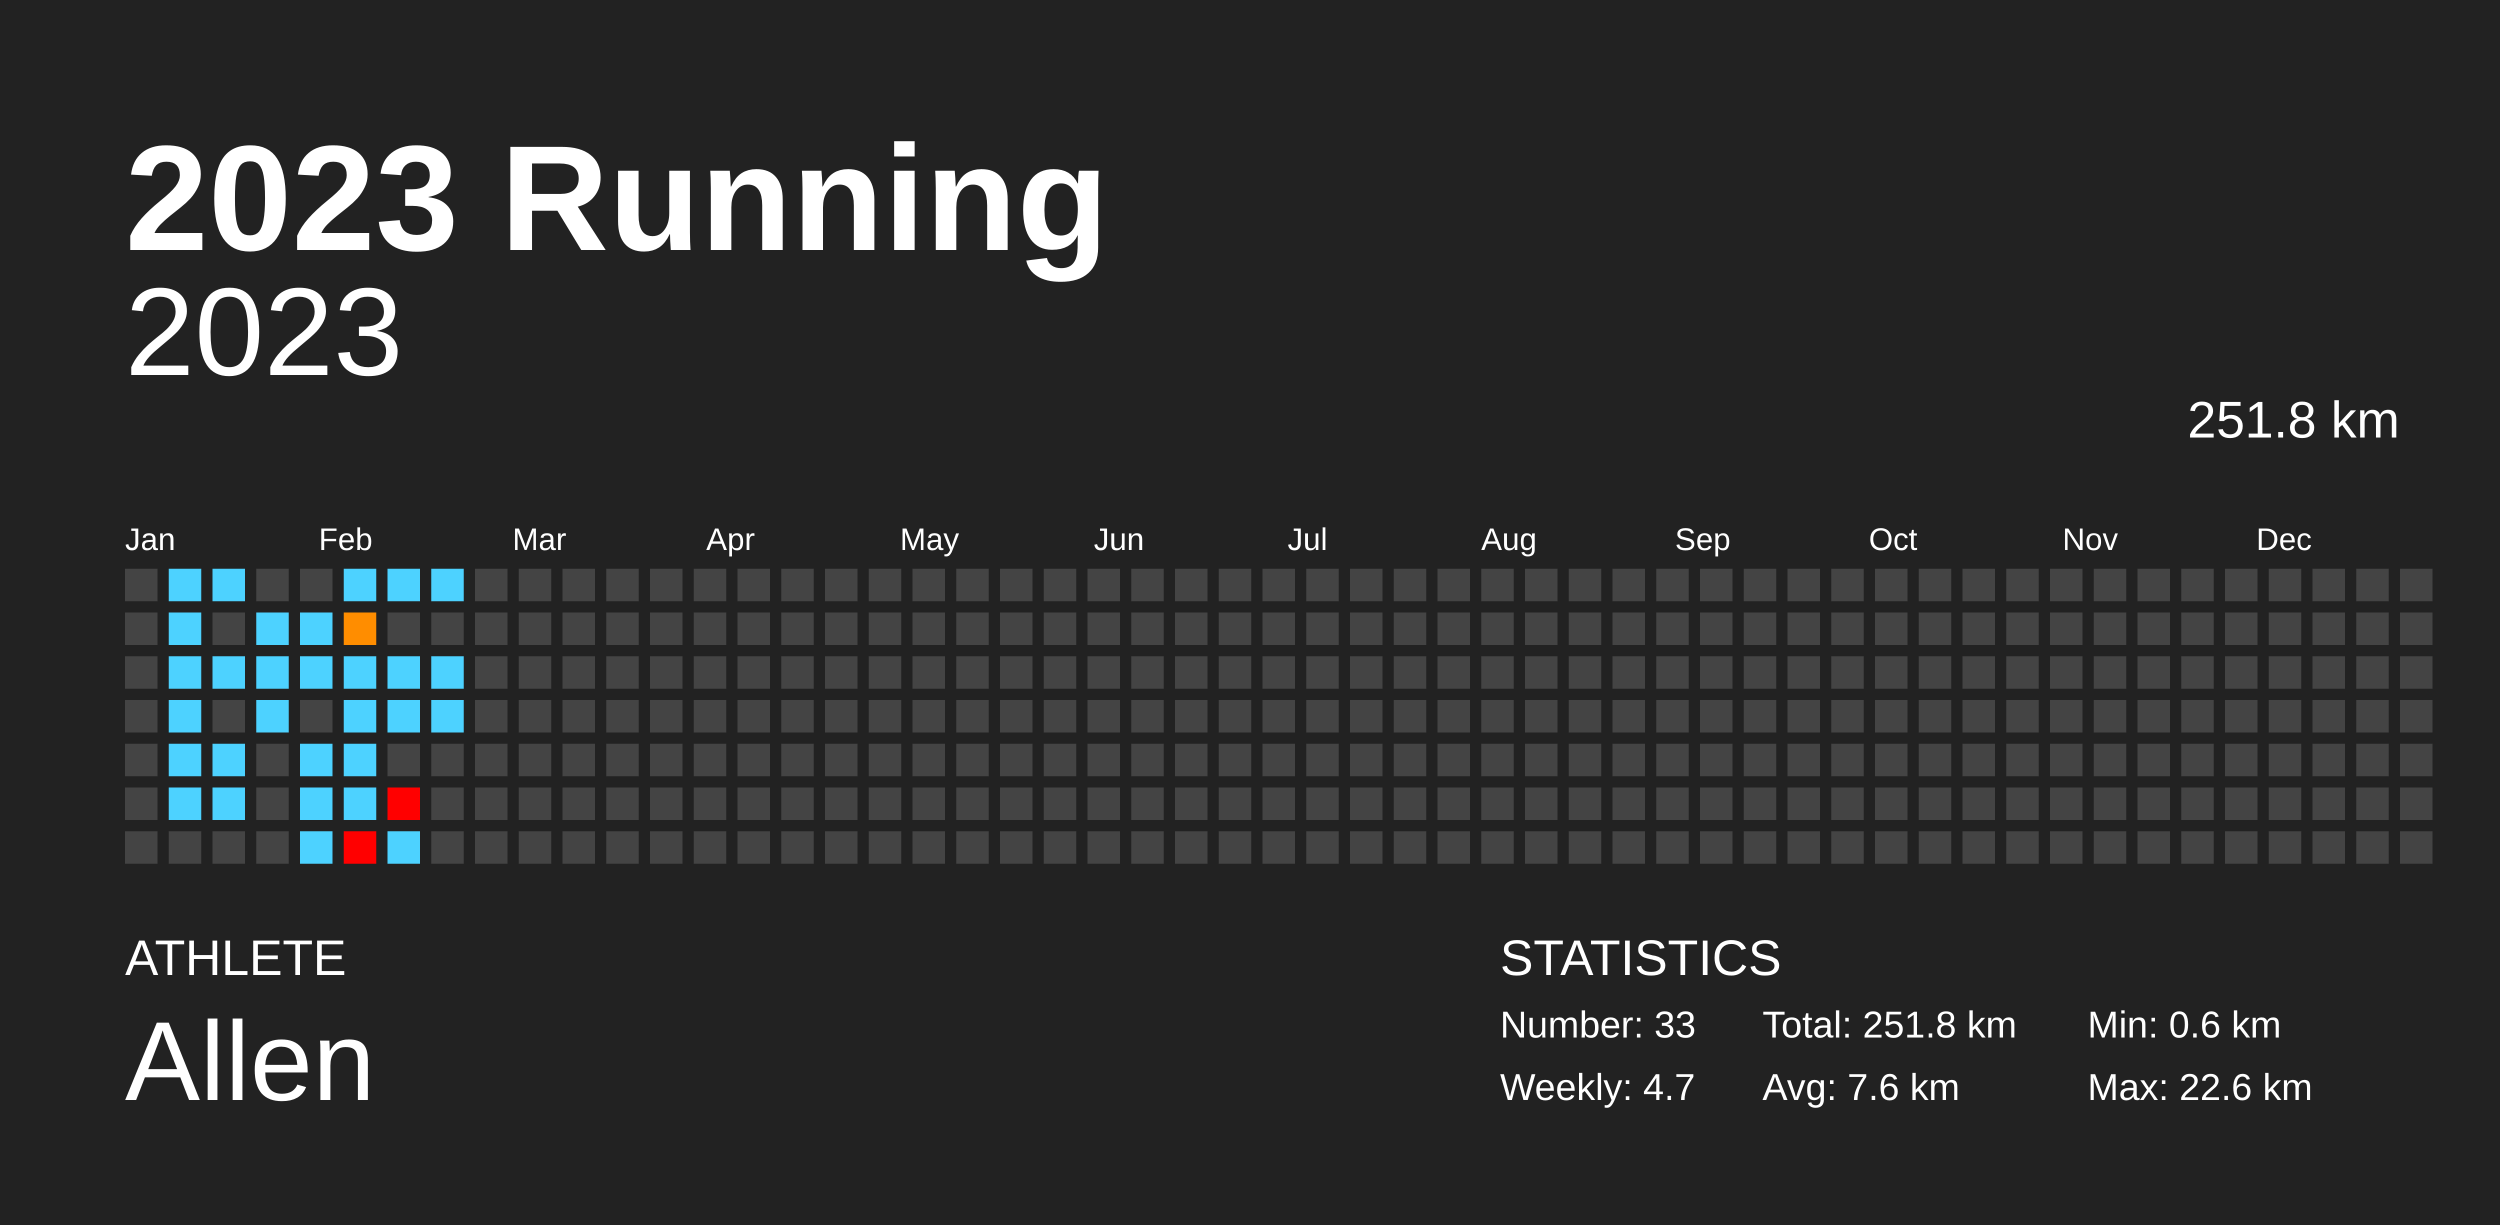
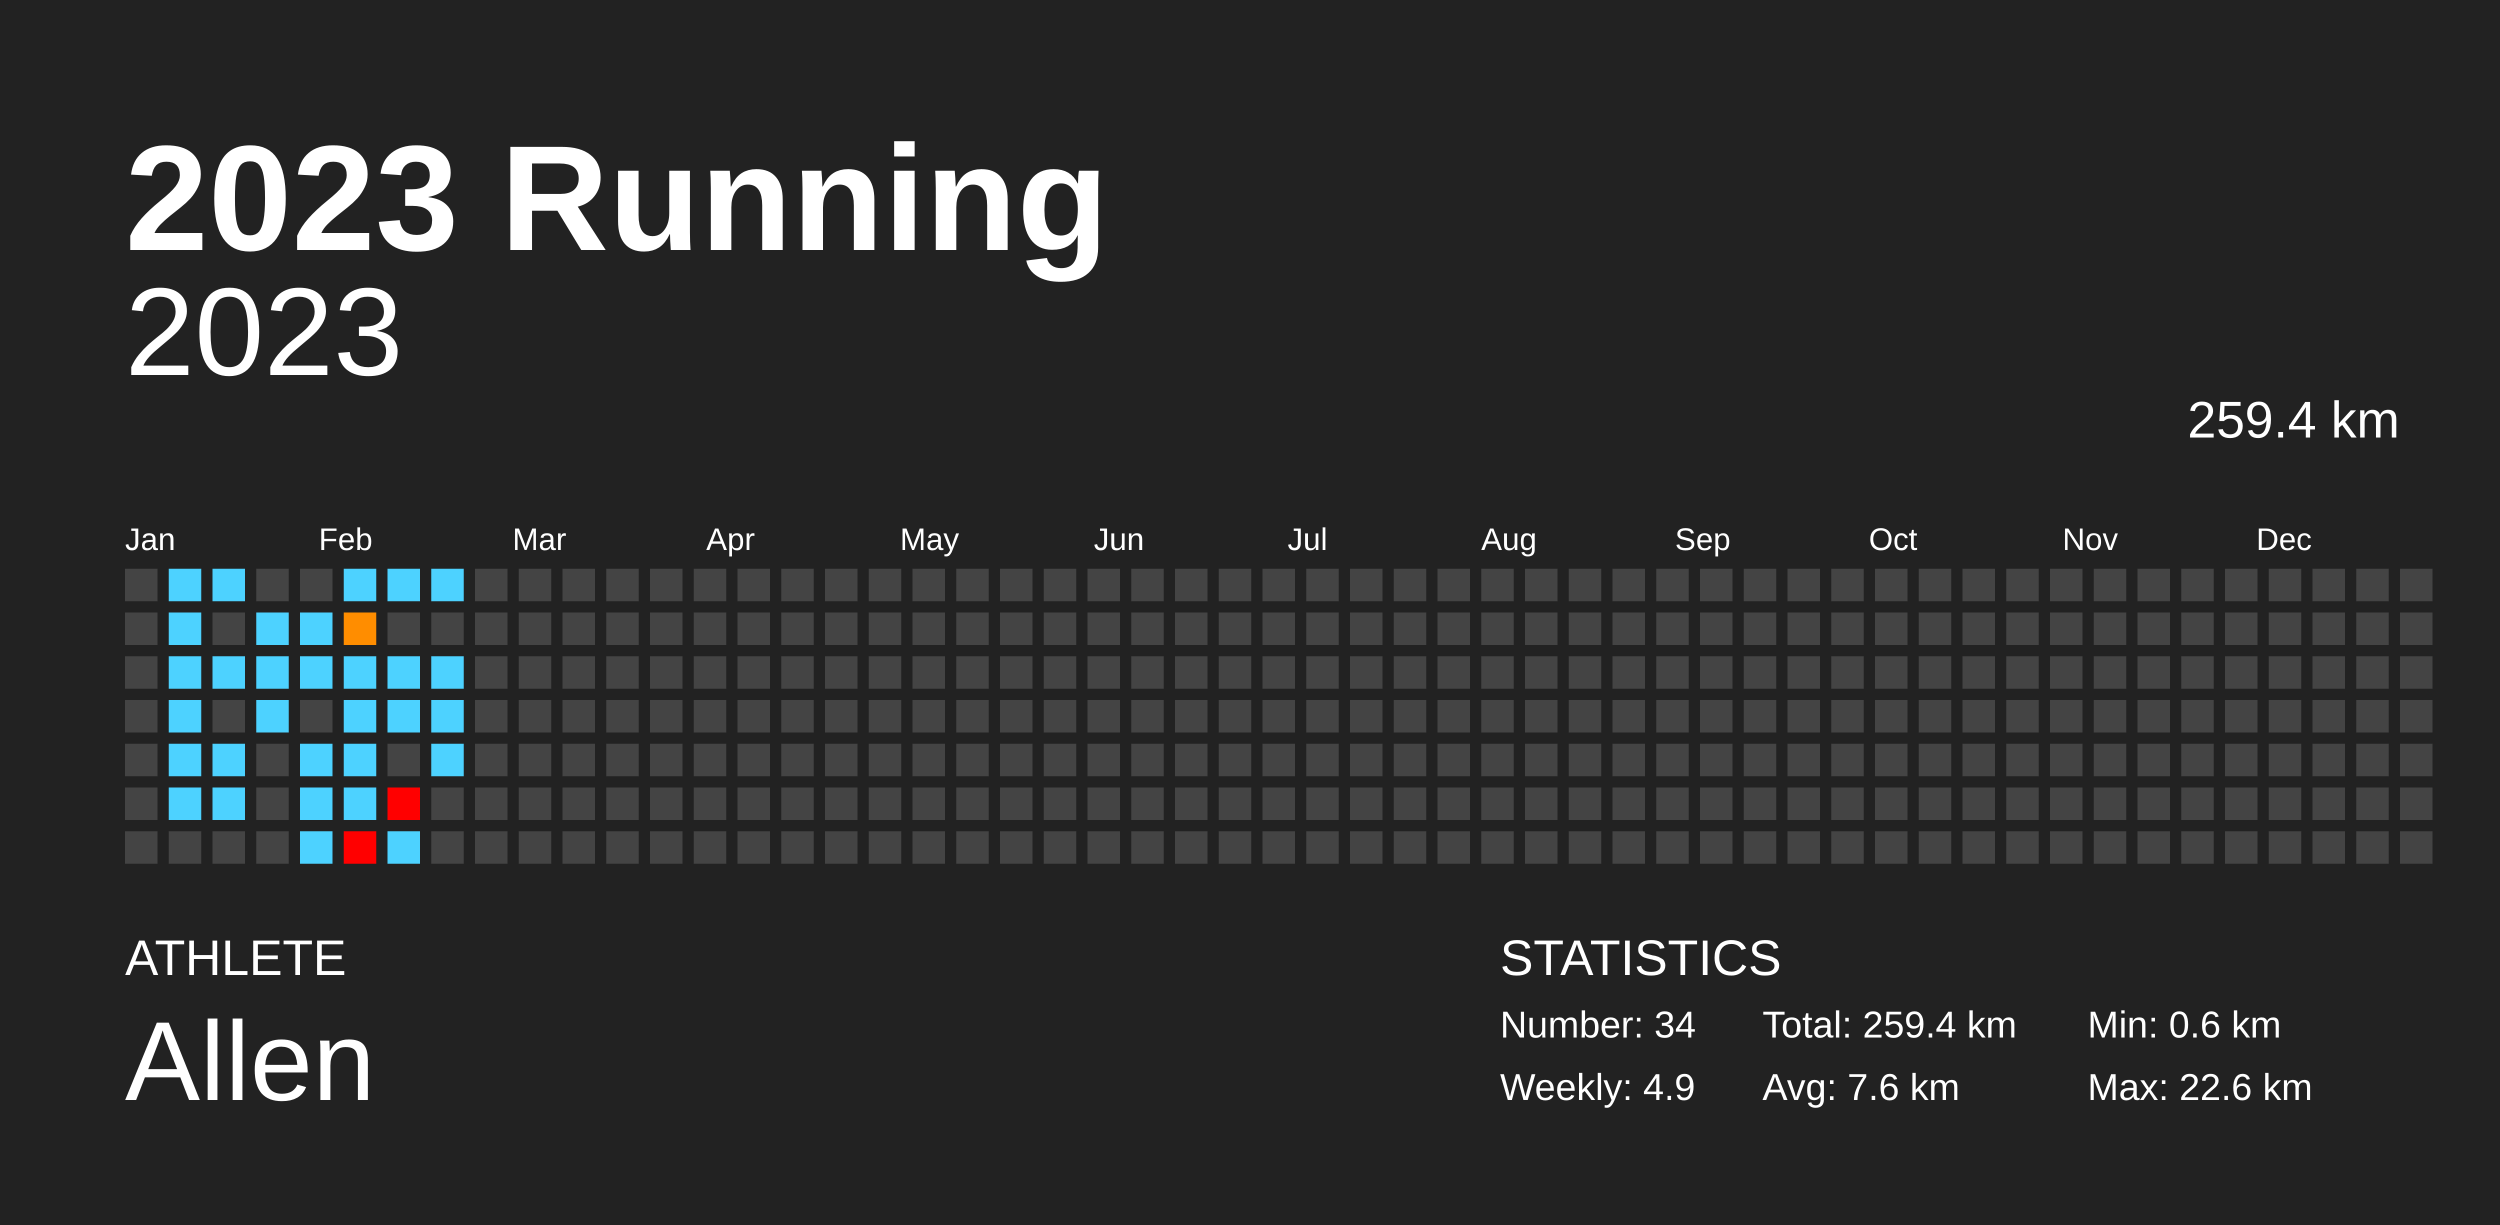
<svg xmlns="http://www.w3.org/2000/svg" baseProfile="full" height="98mm" version="1.1" viewBox="0,0,200,98" width="200mm">
  <defs />
  <rect fill="#222222" height="98" width="200" x="0" y="0" />
  <text fill="#FFFFFF" style="font-size:12px; font-family:Arial; font-weight:bold;" x="10" y="20">2023 Running</text>
  <text fill="#FFFFFF" style="font-size:4px; font-family:Arial" x="10" y="78">ATHLETE</text>
  <text fill="#FFFFFF" style="font-size:9px; font-family:Arial" x="10" y="88">Allen</text>
  <text fill="#FFFFFF" style="font-size:4px; font-family:Arial" x="120" y="78">STATISTICS</text>
-   <text fill="#FFFFFF" style="font-size:3px; font-family:Arial" x="120" y="83">Number: 33</text>
-   <text fill="#FFFFFF" style="font-size:3px; font-family:Arial" x="120" y="88">Weekly: 4.7</text>
-   <text fill="#FFFFFF" style="font-size:3px; font-family:Arial" x="141" y="83">Total: 251.8 km</text>
+   <text fill="#FFFFFF" style="font-size:3px; font-family:Arial" x="120" y="83">Number: 34</text>
+   <text fill="#FFFFFF" style="font-size:3px; font-family:Arial" x="120" y="88">Weekly: 4.9</text>
+   <text fill="#FFFFFF" style="font-size:3px; font-family:Arial" x="141" y="83">Total: 259.4 km</text>
  <text fill="#FFFFFF" style="font-size:3px; font-family:Arial" x="141" y="88">Avg: 7.6 km</text>
  <text fill="#FFFFFF" style="font-size:3px; font-family:Arial" x="167" y="83">Min: 0.6 km</text>
  <text fill="#FFFFFF" style="font-size:3px; font-family:Arial" x="167" y="88">Max: 22.6 km</text>
  <text alignment-baseline="hanging" fill="#FFFFFF" style="font-size:10.0px; font-family:Arial;" x="10" y="30">2023</text>
-   <text alignment-baseline="hanging" fill="#FFFFFF" style="font-size:4.125px; font-family:Arial;" x="175" y="35">251.8 km</text>
+   <text alignment-baseline="hanging" fill="#FFFFFF" style="font-size:4.125px; font-family:Arial;" x="175" y="35">259.4 km</text>
  <text fill="#FFFFFF" style="font-size:2.5px; font-family:Arial" x="10.0" y="44">Jan</text>
  <text fill="#FFFFFF" style="font-size:2.5px; font-family:Arial" x="25.5" y="44">Feb</text>
  <text fill="#FFFFFF" style="font-size:2.5px; font-family:Arial" x="41.0" y="44">Mar</text>
  <text fill="#FFFFFF" style="font-size:2.5px; font-family:Arial" x="56.5" y="44">Apr</text>
  <text fill="#FFFFFF" style="font-size:2.5px; font-family:Arial" x="72.0" y="44">May</text>
  <text fill="#FFFFFF" style="font-size:2.5px; font-family:Arial" x="87.5" y="44">Jun</text>
  <text fill="#FFFFFF" style="font-size:2.5px; font-family:Arial" x="103.0" y="44">Jul</text>
  <text fill="#FFFFFF" style="font-size:2.5px; font-family:Arial" x="118.5" y="44">Aug</text>
  <text fill="#FFFFFF" style="font-size:2.5px; font-family:Arial" x="134.0" y="44">Sep</text>
  <text fill="#FFFFFF" style="font-size:2.5px; font-family:Arial" x="149.5" y="44">Oct</text>
  <text fill="#FFFFFF" style="font-size:2.5px; font-family:Arial" x="165.0" y="44">Nov</text>
  <text fill="#FFFFFF" style="font-size:2.5px; font-family:Arial" x="180.5" y="44">Dec</text>
  <rect fill="#444444" height="2.6" width="2.6" x="10.0" y="45.5" />
  <rect fill="#444444" height="2.6" width="2.6" x="10.0" y="49.0" />
  <rect fill="#444444" height="2.6" width="2.6" x="10.0" y="52.5" />
  <rect fill="#444444" height="2.6" width="2.6" x="10.0" y="56.0" />
  <rect fill="#444444" height="2.6" width="2.6" x="10.0" y="59.5" />
  <rect fill="#444444" height="2.6" width="2.6" x="10.0" y="63.0" />
  <rect fill="#444444" height="2.6" width="2.6" x="10.0" y="66.5" />
  <rect fill="#4dd2ff" height="2.6" width="2.6" x="13.5" y="45.5" />
  <rect fill="#4dd2ff" height="2.6" width="2.6" x="13.5" y="49.0" />
  <rect fill="#4dd2ff" height="2.6" width="2.6" x="13.5" y="52.5" />
  <rect fill="#4dd2ff" height="2.6" width="2.6" x="13.5" y="56.0" />
  <rect fill="#4dd2ff" height="2.6" width="2.6" x="13.5" y="59.5" />
  <rect fill="#4dd2ff" height="2.6" width="2.6" x="13.5" y="63.0" />
  <rect fill="#444444" height="2.6" width="2.6" x="13.5" y="66.5" />
  <rect fill="#4dd2ff" height="2.6" width="2.6" x="17.0" y="45.5" />
  <rect fill="#444444" height="2.6" width="2.6" x="17.0" y="49.0" />
  <rect fill="#4dd2ff" height="2.6" width="2.6" x="17.0" y="52.5" />
  <rect fill="#444444" height="2.6" width="2.6" x="17.0" y="56.0" />
  <rect fill="#4dd2ff" height="2.6" width="2.6" x="17.0" y="59.5" />
  <rect fill="#4dd2ff" height="2.6" width="2.6" x="17.0" y="63.0" />
  <rect fill="#444444" height="2.6" width="2.6" x="17.0" y="66.5" />
  <rect fill="#444444" height="2.6" width="2.6" x="20.5" y="45.5" />
  <rect fill="#4dd2ff" height="2.6" width="2.6" x="20.5" y="49.0" />
  <rect fill="#4dd2ff" height="2.6" width="2.6" x="20.5" y="52.5" />
  <rect fill="#4dd2ff" height="2.6" width="2.6" x="20.5" y="56.0" />
  <rect fill="#444444" height="2.6" width="2.6" x="20.5" y="59.5" />
  <rect fill="#444444" height="2.6" width="2.6" x="20.5" y="63.0" />
  <rect fill="#444444" height="2.6" width="2.6" x="20.5" y="66.5" />
  <rect fill="#444444" height="2.6" width="2.6" x="24.0" y="45.5" />
  <rect fill="#4dd2ff" height="2.6" width="2.6" x="24.0" y="49.0" />
  <rect fill="#4dd2ff" height="2.6" width="2.6" x="24.0" y="52.5" />
  <rect fill="#444444" height="2.6" width="2.6" x="24.0" y="56.0" />
  <rect fill="#4dd2ff" height="2.6" width="2.6" x="24.0" y="59.5" />
  <rect fill="#4dd2ff" height="2.6" width="2.6" x="24.0" y="63.0" />
  <rect fill="#4dd2ff" height="2.6" width="2.6" x="24.0" y="66.5" />
  <rect fill="#4dd2ff" height="2.6" width="2.6" x="27.5" y="45.5" />
  <rect fill="#ff8d00" height="2.6" width="2.6" x="27.5" y="49.0" />
  <rect fill="#4dd2ff" height="2.6" width="2.6" x="27.5" y="52.5" />
  <rect fill="#4dd2ff" height="2.6" width="2.6" x="27.5" y="56.0" />
  <rect fill="#4dd2ff" height="2.6" width="2.6" x="27.5" y="59.5" />
  <rect fill="#4dd2ff" height="2.6" width="2.6" x="27.5" y="63.0" />
  <rect fill="red" height="2.6" width="2.6" x="27.5" y="66.5" />
  <rect fill="#4dd2ff" height="2.6" width="2.6" x="31.0" y="45.5" />
  <rect fill="#444444" height="2.6" width="2.6" x="31.0" y="49.0" />
  <rect fill="#4dd2ff" height="2.6" width="2.6" x="31.0" y="52.5" />
  <rect fill="#4dd2ff" height="2.6" width="2.6" x="31.0" y="56.0" />
  <rect fill="#444444" height="2.6" width="2.6" x="31.0" y="59.5" />
  <rect fill="red" height="2.6" width="2.6" x="31.0" y="63.0" />
  <rect fill="#4dd2ff" height="2.6" width="2.6" x="31.0" y="66.5" />
  <rect fill="#4dd2ff" height="2.6" width="2.6" x="34.5" y="45.5" />
  <rect fill="#444444" height="2.6" width="2.6" x="34.5" y="49.0" />
  <rect fill="#4dd2ff" height="2.6" width="2.6" x="34.5" y="52.5" />
  <rect fill="#4dd2ff" height="2.6" width="2.6" x="34.5" y="56.0" />
-   <rect fill="#444444" height="2.6" width="2.6" x="34.5" y="59.5" />
+   <rect fill="#4dd2ff" height="2.6" width="2.6" x="34.5" y="59.5" />
  <rect fill="#444444" height="2.6" width="2.6" x="34.5" y="63.0" />
  <rect fill="#444444" height="2.6" width="2.6" x="34.5" y="66.5" />
  <rect fill="#444444" height="2.6" width="2.6" x="38.0" y="45.5" />
  <rect fill="#444444" height="2.6" width="2.6" x="38.0" y="49.0" />
  <rect fill="#444444" height="2.6" width="2.6" x="38.0" y="52.5" />
  <rect fill="#444444" height="2.6" width="2.6" x="38.0" y="56.0" />
  <rect fill="#444444" height="2.6" width="2.6" x="38.0" y="59.5" />
  <rect fill="#444444" height="2.6" width="2.6" x="38.0" y="63.0" />
  <rect fill="#444444" height="2.6" width="2.6" x="38.0" y="66.5" />
  <rect fill="#444444" height="2.6" width="2.6" x="41.5" y="45.5" />
  <rect fill="#444444" height="2.6" width="2.6" x="41.5" y="49.0" />
  <rect fill="#444444" height="2.6" width="2.6" x="41.5" y="52.5" />
  <rect fill="#444444" height="2.6" width="2.6" x="41.5" y="56.0" />
  <rect fill="#444444" height="2.6" width="2.6" x="41.5" y="59.5" />
  <rect fill="#444444" height="2.6" width="2.6" x="41.5" y="63.0" />
  <rect fill="#444444" height="2.6" width="2.6" x="41.5" y="66.5" />
  <rect fill="#444444" height="2.6" width="2.6" x="45.0" y="45.5" />
  <rect fill="#444444" height="2.6" width="2.6" x="45.0" y="49.0" />
  <rect fill="#444444" height="2.6" width="2.6" x="45.0" y="52.5" />
  <rect fill="#444444" height="2.6" width="2.6" x="45.0" y="56.0" />
  <rect fill="#444444" height="2.6" width="2.6" x="45.0" y="59.5" />
  <rect fill="#444444" height="2.6" width="2.6" x="45.0" y="63.0" />
  <rect fill="#444444" height="2.6" width="2.6" x="45.0" y="66.5" />
  <rect fill="#444444" height="2.6" width="2.6" x="48.5" y="45.5" />
  <rect fill="#444444" height="2.6" width="2.6" x="48.5" y="49.0" />
  <rect fill="#444444" height="2.6" width="2.6" x="48.5" y="52.5" />
  <rect fill="#444444" height="2.6" width="2.6" x="48.5" y="56.0" />
  <rect fill="#444444" height="2.6" width="2.6" x="48.5" y="59.5" />
  <rect fill="#444444" height="2.6" width="2.6" x="48.5" y="63.0" />
  <rect fill="#444444" height="2.6" width="2.6" x="48.5" y="66.5" />
  <rect fill="#444444" height="2.6" width="2.6" x="52.0" y="45.5" />
  <rect fill="#444444" height="2.6" width="2.6" x="52.0" y="49.0" />
  <rect fill="#444444" height="2.6" width="2.6" x="52.0" y="52.5" />
  <rect fill="#444444" height="2.6" width="2.6" x="52.0" y="56.0" />
  <rect fill="#444444" height="2.6" width="2.6" x="52.0" y="59.5" />
  <rect fill="#444444" height="2.6" width="2.6" x="52.0" y="63.0" />
  <rect fill="#444444" height="2.6" width="2.6" x="52.0" y="66.5" />
  <rect fill="#444444" height="2.6" width="2.6" x="55.5" y="45.5" />
  <rect fill="#444444" height="2.6" width="2.6" x="55.5" y="49.0" />
  <rect fill="#444444" height="2.6" width="2.6" x="55.5" y="52.5" />
  <rect fill="#444444" height="2.6" width="2.6" x="55.5" y="56.0" />
  <rect fill="#444444" height="2.6" width="2.6" x="55.5" y="59.5" />
  <rect fill="#444444" height="2.6" width="2.6" x="55.5" y="63.0" />
  <rect fill="#444444" height="2.6" width="2.6" x="55.5" y="66.5" />
  <rect fill="#444444" height="2.6" width="2.6" x="59.0" y="45.5" />
  <rect fill="#444444" height="2.6" width="2.6" x="59.0" y="49.0" />
  <rect fill="#444444" height="2.6" width="2.6" x="59.0" y="52.5" />
  <rect fill="#444444" height="2.6" width="2.6" x="59.0" y="56.0" />
  <rect fill="#444444" height="2.6" width="2.6" x="59.0" y="59.5" />
  <rect fill="#444444" height="2.6" width="2.6" x="59.0" y="63.0" />
  <rect fill="#444444" height="2.6" width="2.6" x="59.0" y="66.5" />
  <rect fill="#444444" height="2.6" width="2.6" x="62.5" y="45.5" />
  <rect fill="#444444" height="2.6" width="2.6" x="62.5" y="49.0" />
  <rect fill="#444444" height="2.6" width="2.6" x="62.5" y="52.5" />
  <rect fill="#444444" height="2.6" width="2.6" x="62.5" y="56.0" />
  <rect fill="#444444" height="2.6" width="2.6" x="62.5" y="59.5" />
  <rect fill="#444444" height="2.6" width="2.6" x="62.5" y="63.0" />
  <rect fill="#444444" height="2.6" width="2.6" x="62.5" y="66.5" />
  <rect fill="#444444" height="2.6" width="2.6" x="66.0" y="45.5" />
  <rect fill="#444444" height="2.6" width="2.6" x="66.0" y="49.0" />
  <rect fill="#444444" height="2.6" width="2.6" x="66.0" y="52.5" />
  <rect fill="#444444" height="2.6" width="2.6" x="66.0" y="56.0" />
  <rect fill="#444444" height="2.6" width="2.6" x="66.0" y="59.5" />
  <rect fill="#444444" height="2.6" width="2.6" x="66.0" y="63.0" />
  <rect fill="#444444" height="2.6" width="2.6" x="66.0" y="66.5" />
  <rect fill="#444444" height="2.6" width="2.6" x="69.5" y="45.5" />
  <rect fill="#444444" height="2.6" width="2.6" x="69.5" y="49.0" />
  <rect fill="#444444" height="2.6" width="2.6" x="69.5" y="52.5" />
  <rect fill="#444444" height="2.6" width="2.6" x="69.5" y="56.0" />
  <rect fill="#444444" height="2.6" width="2.6" x="69.5" y="59.5" />
  <rect fill="#444444" height="2.6" width="2.6" x="69.5" y="63.0" />
  <rect fill="#444444" height="2.6" width="2.6" x="69.5" y="66.5" />
  <rect fill="#444444" height="2.6" width="2.6" x="73.0" y="45.5" />
  <rect fill="#444444" height="2.6" width="2.6" x="73.0" y="49.0" />
  <rect fill="#444444" height="2.6" width="2.6" x="73.0" y="52.5" />
  <rect fill="#444444" height="2.6" width="2.6" x="73.0" y="56.0" />
  <rect fill="#444444" height="2.6" width="2.6" x="73.0" y="59.5" />
  <rect fill="#444444" height="2.6" width="2.6" x="73.0" y="63.0" />
  <rect fill="#444444" height="2.6" width="2.6" x="73.0" y="66.5" />
  <rect fill="#444444" height="2.6" width="2.6" x="76.5" y="45.5" />
  <rect fill="#444444" height="2.6" width="2.6" x="76.5" y="49.0" />
  <rect fill="#444444" height="2.6" width="2.6" x="76.5" y="52.5" />
  <rect fill="#444444" height="2.6" width="2.6" x="76.5" y="56.0" />
  <rect fill="#444444" height="2.6" width="2.6" x="76.5" y="59.5" />
  <rect fill="#444444" height="2.6" width="2.6" x="76.5" y="63.0" />
  <rect fill="#444444" height="2.6" width="2.6" x="76.5" y="66.5" />
  <rect fill="#444444" height="2.6" width="2.6" x="80.0" y="45.5" />
  <rect fill="#444444" height="2.6" width="2.6" x="80.0" y="49.0" />
  <rect fill="#444444" height="2.6" width="2.6" x="80.0" y="52.5" />
  <rect fill="#444444" height="2.6" width="2.6" x="80.0" y="56.0" />
  <rect fill="#444444" height="2.6" width="2.6" x="80.0" y="59.5" />
  <rect fill="#444444" height="2.6" width="2.6" x="80.0" y="63.0" />
  <rect fill="#444444" height="2.6" width="2.6" x="80.0" y="66.5" />
  <rect fill="#444444" height="2.6" width="2.6" x="83.5" y="45.5" />
  <rect fill="#444444" height="2.6" width="2.6" x="83.5" y="49.0" />
  <rect fill="#444444" height="2.6" width="2.6" x="83.5" y="52.5" />
  <rect fill="#444444" height="2.6" width="2.6" x="83.5" y="56.0" />
  <rect fill="#444444" height="2.6" width="2.6" x="83.5" y="59.5" />
  <rect fill="#444444" height="2.6" width="2.6" x="83.5" y="63.0" />
  <rect fill="#444444" height="2.6" width="2.6" x="83.5" y="66.5" />
  <rect fill="#444444" height="2.6" width="2.6" x="87.0" y="45.5" />
  <rect fill="#444444" height="2.6" width="2.6" x="87.0" y="49.0" />
  <rect fill="#444444" height="2.6" width="2.6" x="87.0" y="52.5" />
  <rect fill="#444444" height="2.6" width="2.6" x="87.0" y="56.0" />
  <rect fill="#444444" height="2.6" width="2.6" x="87.0" y="59.5" />
  <rect fill="#444444" height="2.6" width="2.6" x="87.0" y="63.0" />
  <rect fill="#444444" height="2.6" width="2.6" x="87.0" y="66.5" />
  <rect fill="#444444" height="2.6" width="2.6" x="90.5" y="45.5" />
  <rect fill="#444444" height="2.6" width="2.6" x="90.5" y="49.0" />
  <rect fill="#444444" height="2.6" width="2.6" x="90.5" y="52.5" />
  <rect fill="#444444" height="2.6" width="2.6" x="90.5" y="56.0" />
  <rect fill="#444444" height="2.6" width="2.6" x="90.5" y="59.5" />
  <rect fill="#444444" height="2.6" width="2.6" x="90.5" y="63.0" />
  <rect fill="#444444" height="2.6" width="2.6" x="90.5" y="66.5" />
  <rect fill="#444444" height="2.6" width="2.6" x="94.0" y="45.5" />
  <rect fill="#444444" height="2.6" width="2.6" x="94.0" y="49.0" />
  <rect fill="#444444" height="2.6" width="2.6" x="94.0" y="52.5" />
  <rect fill="#444444" height="2.6" width="2.6" x="94.0" y="56.0" />
  <rect fill="#444444" height="2.6" width="2.6" x="94.0" y="59.5" />
  <rect fill="#444444" height="2.6" width="2.6" x="94.0" y="63.0" />
  <rect fill="#444444" height="2.6" width="2.6" x="94.0" y="66.5" />
  <rect fill="#444444" height="2.6" width="2.6" x="97.5" y="45.5" />
  <rect fill="#444444" height="2.6" width="2.6" x="97.5" y="49.0" />
  <rect fill="#444444" height="2.6" width="2.6" x="97.5" y="52.5" />
  <rect fill="#444444" height="2.6" width="2.6" x="97.5" y="56.0" />
  <rect fill="#444444" height="2.6" width="2.6" x="97.5" y="59.5" />
  <rect fill="#444444" height="2.6" width="2.6" x="97.5" y="63.0" />
  <rect fill="#444444" height="2.6" width="2.6" x="97.5" y="66.5" />
  <rect fill="#444444" height="2.6" width="2.6" x="101.0" y="45.5" />
  <rect fill="#444444" height="2.6" width="2.6" x="101.0" y="49.0" />
  <rect fill="#444444" height="2.6" width="2.6" x="101.0" y="52.5" />
  <rect fill="#444444" height="2.6" width="2.6" x="101.0" y="56.0" />
  <rect fill="#444444" height="2.6" width="2.6" x="101.0" y="59.5" />
  <rect fill="#444444" height="2.6" width="2.6" x="101.0" y="63.0" />
  <rect fill="#444444" height="2.6" width="2.6" x="101.0" y="66.5" />
  <rect fill="#444444" height="2.6" width="2.6" x="104.5" y="45.5" />
  <rect fill="#444444" height="2.6" width="2.6" x="104.5" y="49.0" />
  <rect fill="#444444" height="2.6" width="2.6" x="104.5" y="52.5" />
  <rect fill="#444444" height="2.6" width="2.6" x="104.5" y="56.0" />
  <rect fill="#444444" height="2.6" width="2.6" x="104.5" y="59.5" />
  <rect fill="#444444" height="2.6" width="2.6" x="104.5" y="63.0" />
  <rect fill="#444444" height="2.6" width="2.6" x="104.5" y="66.5" />
  <rect fill="#444444" height="2.6" width="2.6" x="108.0" y="45.5" />
  <rect fill="#444444" height="2.6" width="2.6" x="108.0" y="49.0" />
  <rect fill="#444444" height="2.6" width="2.6" x="108.0" y="52.5" />
  <rect fill="#444444" height="2.6" width="2.6" x="108.0" y="56.0" />
  <rect fill="#444444" height="2.6" width="2.6" x="108.0" y="59.5" />
  <rect fill="#444444" height="2.6" width="2.6" x="108.0" y="63.0" />
  <rect fill="#444444" height="2.6" width="2.6" x="108.0" y="66.5" />
  <rect fill="#444444" height="2.6" width="2.6" x="111.5" y="45.5" />
  <rect fill="#444444" height="2.6" width="2.6" x="111.5" y="49.0" />
  <rect fill="#444444" height="2.6" width="2.6" x="111.5" y="52.5" />
  <rect fill="#444444" height="2.6" width="2.6" x="111.5" y="56.0" />
  <rect fill="#444444" height="2.6" width="2.6" x="111.5" y="59.5" />
  <rect fill="#444444" height="2.6" width="2.6" x="111.5" y="63.0" />
  <rect fill="#444444" height="2.6" width="2.6" x="111.5" y="66.5" />
  <rect fill="#444444" height="2.6" width="2.6" x="115.0" y="45.5" />
  <rect fill="#444444" height="2.6" width="2.6" x="115.0" y="49.0" />
  <rect fill="#444444" height="2.6" width="2.6" x="115.0" y="52.5" />
  <rect fill="#444444" height="2.6" width="2.6" x="115.0" y="56.0" />
  <rect fill="#444444" height="2.6" width="2.6" x="115.0" y="59.5" />
  <rect fill="#444444" height="2.6" width="2.6" x="115.0" y="63.0" />
  <rect fill="#444444" height="2.6" width="2.6" x="115.0" y="66.5" />
  <rect fill="#444444" height="2.6" width="2.6" x="118.5" y="45.5" />
  <rect fill="#444444" height="2.6" width="2.6" x="118.5" y="49.0" />
  <rect fill="#444444" height="2.6" width="2.6" x="118.5" y="52.5" />
  <rect fill="#444444" height="2.6" width="2.6" x="118.5" y="56.0" />
  <rect fill="#444444" height="2.6" width="2.6" x="118.5" y="59.5" />
  <rect fill="#444444" height="2.6" width="2.6" x="118.5" y="63.0" />
  <rect fill="#444444" height="2.6" width="2.6" x="118.5" y="66.5" />
  <rect fill="#444444" height="2.6" width="2.6" x="122.0" y="45.5" />
  <rect fill="#444444" height="2.6" width="2.6" x="122.0" y="49.0" />
  <rect fill="#444444" height="2.6" width="2.6" x="122.0" y="52.5" />
  <rect fill="#444444" height="2.6" width="2.6" x="122.0" y="56.0" />
  <rect fill="#444444" height="2.6" width="2.6" x="122.0" y="59.5" />
  <rect fill="#444444" height="2.6" width="2.6" x="122.0" y="63.0" />
  <rect fill="#444444" height="2.6" width="2.6" x="122.0" y="66.5" />
  <rect fill="#444444" height="2.6" width="2.6" x="125.5" y="45.5" />
  <rect fill="#444444" height="2.6" width="2.6" x="125.5" y="49.0" />
  <rect fill="#444444" height="2.6" width="2.6" x="125.5" y="52.5" />
  <rect fill="#444444" height="2.6" width="2.6" x="125.5" y="56.0" />
  <rect fill="#444444" height="2.6" width="2.6" x="125.5" y="59.5" />
  <rect fill="#444444" height="2.6" width="2.6" x="125.5" y="63.0" />
  <rect fill="#444444" height="2.6" width="2.6" x="125.5" y="66.5" />
  <rect fill="#444444" height="2.6" width="2.6" x="129.0" y="45.5" />
  <rect fill="#444444" height="2.6" width="2.6" x="129.0" y="49.0" />
  <rect fill="#444444" height="2.6" width="2.6" x="129.0" y="52.5" />
  <rect fill="#444444" height="2.6" width="2.6" x="129.0" y="56.0" />
  <rect fill="#444444" height="2.6" width="2.6" x="129.0" y="59.5" />
  <rect fill="#444444" height="2.6" width="2.6" x="129.0" y="63.0" />
  <rect fill="#444444" height="2.6" width="2.6" x="129.0" y="66.5" />
  <rect fill="#444444" height="2.6" width="2.6" x="132.5" y="45.5" />
  <rect fill="#444444" height="2.6" width="2.6" x="132.5" y="49.0" />
  <rect fill="#444444" height="2.6" width="2.6" x="132.5" y="52.5" />
  <rect fill="#444444" height="2.6" width="2.6" x="132.5" y="56.0" />
  <rect fill="#444444" height="2.6" width="2.6" x="132.5" y="59.5" />
  <rect fill="#444444" height="2.6" width="2.6" x="132.5" y="63.0" />
  <rect fill="#444444" height="2.6" width="2.6" x="132.5" y="66.5" />
  <rect fill="#444444" height="2.6" width="2.6" x="136.0" y="45.5" />
  <rect fill="#444444" height="2.6" width="2.6" x="136.0" y="49.0" />
  <rect fill="#444444" height="2.6" width="2.6" x="136.0" y="52.5" />
  <rect fill="#444444" height="2.6" width="2.6" x="136.0" y="56.0" />
  <rect fill="#444444" height="2.6" width="2.6" x="136.0" y="59.5" />
  <rect fill="#444444" height="2.6" width="2.6" x="136.0" y="63.0" />
  <rect fill="#444444" height="2.6" width="2.6" x="136.0" y="66.5" />
  <rect fill="#444444" height="2.6" width="2.6" x="139.5" y="45.5" />
  <rect fill="#444444" height="2.6" width="2.6" x="139.5" y="49.0" />
  <rect fill="#444444" height="2.6" width="2.6" x="139.5" y="52.5" />
  <rect fill="#444444" height="2.6" width="2.6" x="139.5" y="56.0" />
  <rect fill="#444444" height="2.6" width="2.6" x="139.5" y="59.5" />
  <rect fill="#444444" height="2.6" width="2.6" x="139.5" y="63.0" />
  <rect fill="#444444" height="2.6" width="2.6" x="139.5" y="66.5" />
  <rect fill="#444444" height="2.6" width="2.6" x="143.0" y="45.5" />
  <rect fill="#444444" height="2.6" width="2.6" x="143.0" y="49.0" />
  <rect fill="#444444" height="2.6" width="2.6" x="143.0" y="52.5" />
  <rect fill="#444444" height="2.6" width="2.6" x="143.0" y="56.0" />
  <rect fill="#444444" height="2.6" width="2.6" x="143.0" y="59.5" />
  <rect fill="#444444" height="2.6" width="2.6" x="143.0" y="63.0" />
  <rect fill="#444444" height="2.6" width="2.6" x="143.0" y="66.5" />
  <rect fill="#444444" height="2.6" width="2.6" x="146.5" y="45.5" />
  <rect fill="#444444" height="2.6" width="2.6" x="146.5" y="49.0" />
  <rect fill="#444444" height="2.6" width="2.6" x="146.5" y="52.5" />
  <rect fill="#444444" height="2.6" width="2.6" x="146.5" y="56.0" />
  <rect fill="#444444" height="2.6" width="2.6" x="146.5" y="59.5" />
  <rect fill="#444444" height="2.6" width="2.6" x="146.5" y="63.0" />
  <rect fill="#444444" height="2.6" width="2.6" x="146.5" y="66.5" />
  <rect fill="#444444" height="2.6" width="2.6" x="150.0" y="45.5" />
  <rect fill="#444444" height="2.6" width="2.6" x="150.0" y="49.0" />
  <rect fill="#444444" height="2.6" width="2.6" x="150.0" y="52.5" />
  <rect fill="#444444" height="2.6" width="2.6" x="150.0" y="56.0" />
  <rect fill="#444444" height="2.6" width="2.6" x="150.0" y="59.5" />
  <rect fill="#444444" height="2.6" width="2.6" x="150.0" y="63.0" />
  <rect fill="#444444" height="2.6" width="2.6" x="150.0" y="66.5" />
  <rect fill="#444444" height="2.6" width="2.6" x="153.5" y="45.5" />
  <rect fill="#444444" height="2.6" width="2.6" x="153.5" y="49.0" />
  <rect fill="#444444" height="2.6" width="2.6" x="153.5" y="52.5" />
  <rect fill="#444444" height="2.6" width="2.6" x="153.5" y="56.0" />
  <rect fill="#444444" height="2.6" width="2.6" x="153.5" y="59.5" />
  <rect fill="#444444" height="2.6" width="2.6" x="153.5" y="63.0" />
  <rect fill="#444444" height="2.6" width="2.6" x="153.5" y="66.5" />
  <rect fill="#444444" height="2.6" width="2.6" x="157.0" y="45.5" />
  <rect fill="#444444" height="2.6" width="2.6" x="157.0" y="49.0" />
  <rect fill="#444444" height="2.6" width="2.6" x="157.0" y="52.5" />
  <rect fill="#444444" height="2.6" width="2.6" x="157.0" y="56.0" />
  <rect fill="#444444" height="2.6" width="2.6" x="157.0" y="59.5" />
  <rect fill="#444444" height="2.6" width="2.6" x="157.0" y="63.0" />
  <rect fill="#444444" height="2.6" width="2.6" x="157.0" y="66.5" />
  <rect fill="#444444" height="2.6" width="2.6" x="160.5" y="45.5" />
  <rect fill="#444444" height="2.6" width="2.6" x="160.5" y="49.0" />
  <rect fill="#444444" height="2.6" width="2.6" x="160.5" y="52.5" />
  <rect fill="#444444" height="2.6" width="2.6" x="160.5" y="56.0" />
  <rect fill="#444444" height="2.6" width="2.6" x="160.5" y="59.5" />
  <rect fill="#444444" height="2.6" width="2.6" x="160.5" y="63.0" />
  <rect fill="#444444" height="2.6" width="2.6" x="160.5" y="66.5" />
  <rect fill="#444444" height="2.6" width="2.6" x="164.0" y="45.5" />
  <rect fill="#444444" height="2.6" width="2.6" x="164.0" y="49.0" />
  <rect fill="#444444" height="2.6" width="2.6" x="164.0" y="52.5" />
  <rect fill="#444444" height="2.6" width="2.6" x="164.0" y="56.0" />
  <rect fill="#444444" height="2.6" width="2.6" x="164.0" y="59.5" />
  <rect fill="#444444" height="2.6" width="2.6" x="164.0" y="63.0" />
  <rect fill="#444444" height="2.6" width="2.6" x="164.0" y="66.5" />
  <rect fill="#444444" height="2.6" width="2.6" x="167.5" y="45.5" />
  <rect fill="#444444" height="2.6" width="2.6" x="167.5" y="49.0" />
  <rect fill="#444444" height="2.6" width="2.6" x="167.5" y="52.5" />
  <rect fill="#444444" height="2.6" width="2.6" x="167.5" y="56.0" />
  <rect fill="#444444" height="2.6" width="2.6" x="167.5" y="59.5" />
  <rect fill="#444444" height="2.6" width="2.6" x="167.5" y="63.0" />
  <rect fill="#444444" height="2.6" width="2.6" x="167.5" y="66.5" />
  <rect fill="#444444" height="2.6" width="2.6" x="171.0" y="45.5" />
  <rect fill="#444444" height="2.6" width="2.6" x="171.0" y="49.0" />
  <rect fill="#444444" height="2.6" width="2.6" x="171.0" y="52.5" />
  <rect fill="#444444" height="2.6" width="2.6" x="171.0" y="56.0" />
  <rect fill="#444444" height="2.6" width="2.6" x="171.0" y="59.5" />
  <rect fill="#444444" height="2.6" width="2.6" x="171.0" y="63.0" />
  <rect fill="#444444" height="2.6" width="2.6" x="171.0" y="66.5" />
  <rect fill="#444444" height="2.6" width="2.6" x="174.5" y="45.5" />
  <rect fill="#444444" height="2.6" width="2.6" x="174.5" y="49.0" />
  <rect fill="#444444" height="2.6" width="2.6" x="174.5" y="52.5" />
  <rect fill="#444444" height="2.6" width="2.6" x="174.5" y="56.0" />
  <rect fill="#444444" height="2.6" width="2.6" x="174.5" y="59.5" />
  <rect fill="#444444" height="2.6" width="2.6" x="174.5" y="63.0" />
  <rect fill="#444444" height="2.6" width="2.6" x="174.5" y="66.5" />
  <rect fill="#444444" height="2.6" width="2.6" x="178.0" y="45.5" />
  <rect fill="#444444" height="2.6" width="2.6" x="178.0" y="49.0" />
  <rect fill="#444444" height="2.6" width="2.6" x="178.0" y="52.5" />
  <rect fill="#444444" height="2.6" width="2.6" x="178.0" y="56.0" />
  <rect fill="#444444" height="2.6" width="2.6" x="178.0" y="59.5" />
  <rect fill="#444444" height="2.6" width="2.6" x="178.0" y="63.0" />
  <rect fill="#444444" height="2.6" width="2.6" x="178.0" y="66.5" />
  <rect fill="#444444" height="2.6" width="2.6" x="181.5" y="45.5" />
  <rect fill="#444444" height="2.6" width="2.6" x="181.5" y="49.0" />
  <rect fill="#444444" height="2.6" width="2.6" x="181.5" y="52.5" />
  <rect fill="#444444" height="2.6" width="2.6" x="181.5" y="56.0" />
  <rect fill="#444444" height="2.6" width="2.6" x="181.5" y="59.5" />
  <rect fill="#444444" height="2.6" width="2.6" x="181.5" y="63.0" />
  <rect fill="#444444" height="2.6" width="2.6" x="181.5" y="66.5" />
  <rect fill="#444444" height="2.6" width="2.6" x="185.0" y="45.5" />
  <rect fill="#444444" height="2.6" width="2.6" x="185.0" y="49.0" />
  <rect fill="#444444" height="2.6" width="2.6" x="185.0" y="52.5" />
  <rect fill="#444444" height="2.6" width="2.6" x="185.0" y="56.0" />
  <rect fill="#444444" height="2.6" width="2.6" x="185.0" y="59.5" />
  <rect fill="#444444" height="2.6" width="2.6" x="185.0" y="63.0" />
  <rect fill="#444444" height="2.6" width="2.6" x="185.0" y="66.5" />
  <rect fill="#444444" height="2.6" width="2.6" x="188.5" y="45.5" />
  <rect fill="#444444" height="2.6" width="2.6" x="188.5" y="49.0" />
  <rect fill="#444444" height="2.6" width="2.6" x="188.5" y="52.5" />
  <rect fill="#444444" height="2.6" width="2.6" x="188.5" y="56.0" />
  <rect fill="#444444" height="2.6" width="2.6" x="188.5" y="59.5" />
  <rect fill="#444444" height="2.6" width="2.6" x="188.5" y="63.0" />
  <rect fill="#444444" height="2.6" width="2.6" x="188.5" y="66.5" />
  <rect fill="#444444" height="2.6" width="2.6" x="192.0" y="45.5" />
  <rect fill="#444444" height="2.6" width="2.6" x="192.0" y="49.0" />
  <rect fill="#444444" height="2.6" width="2.6" x="192.0" y="52.5" />
  <rect fill="#444444" height="2.6" width="2.6" x="192.0" y="56.0" />
  <rect fill="#444444" height="2.6" width="2.6" x="192.0" y="59.5" />
  <rect fill="#444444" height="2.6" width="2.6" x="192.0" y="63.0" />
  <rect fill="#444444" height="2.6" width="2.6" x="192.0" y="66.5" />
</svg>
